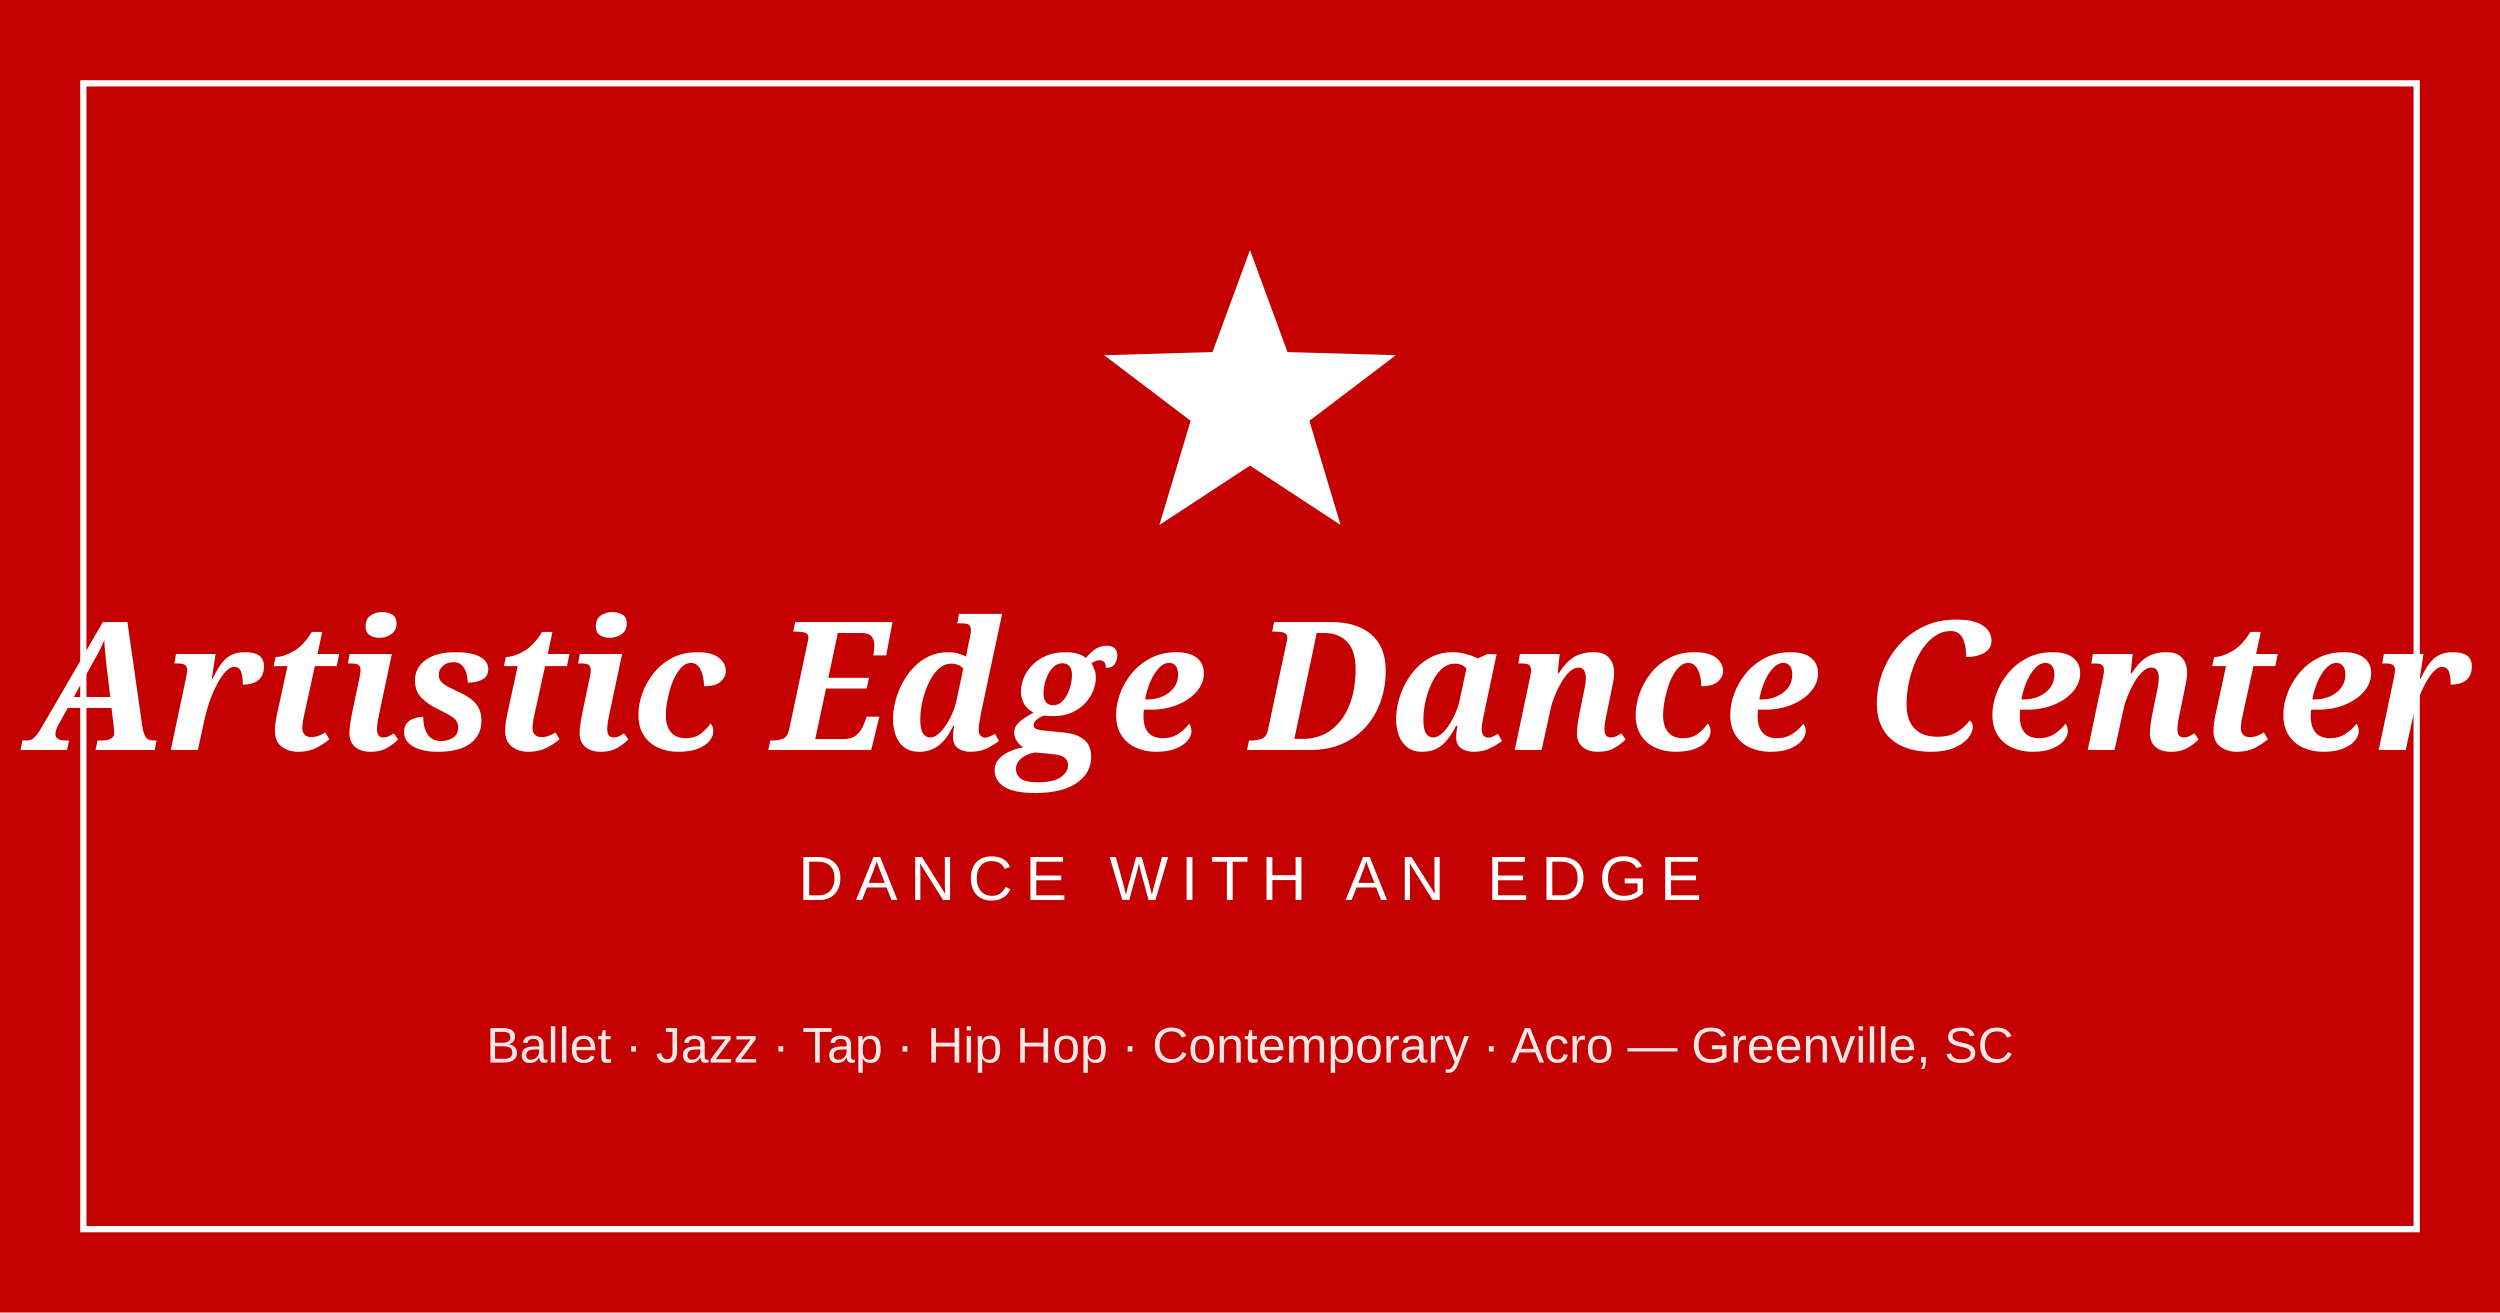
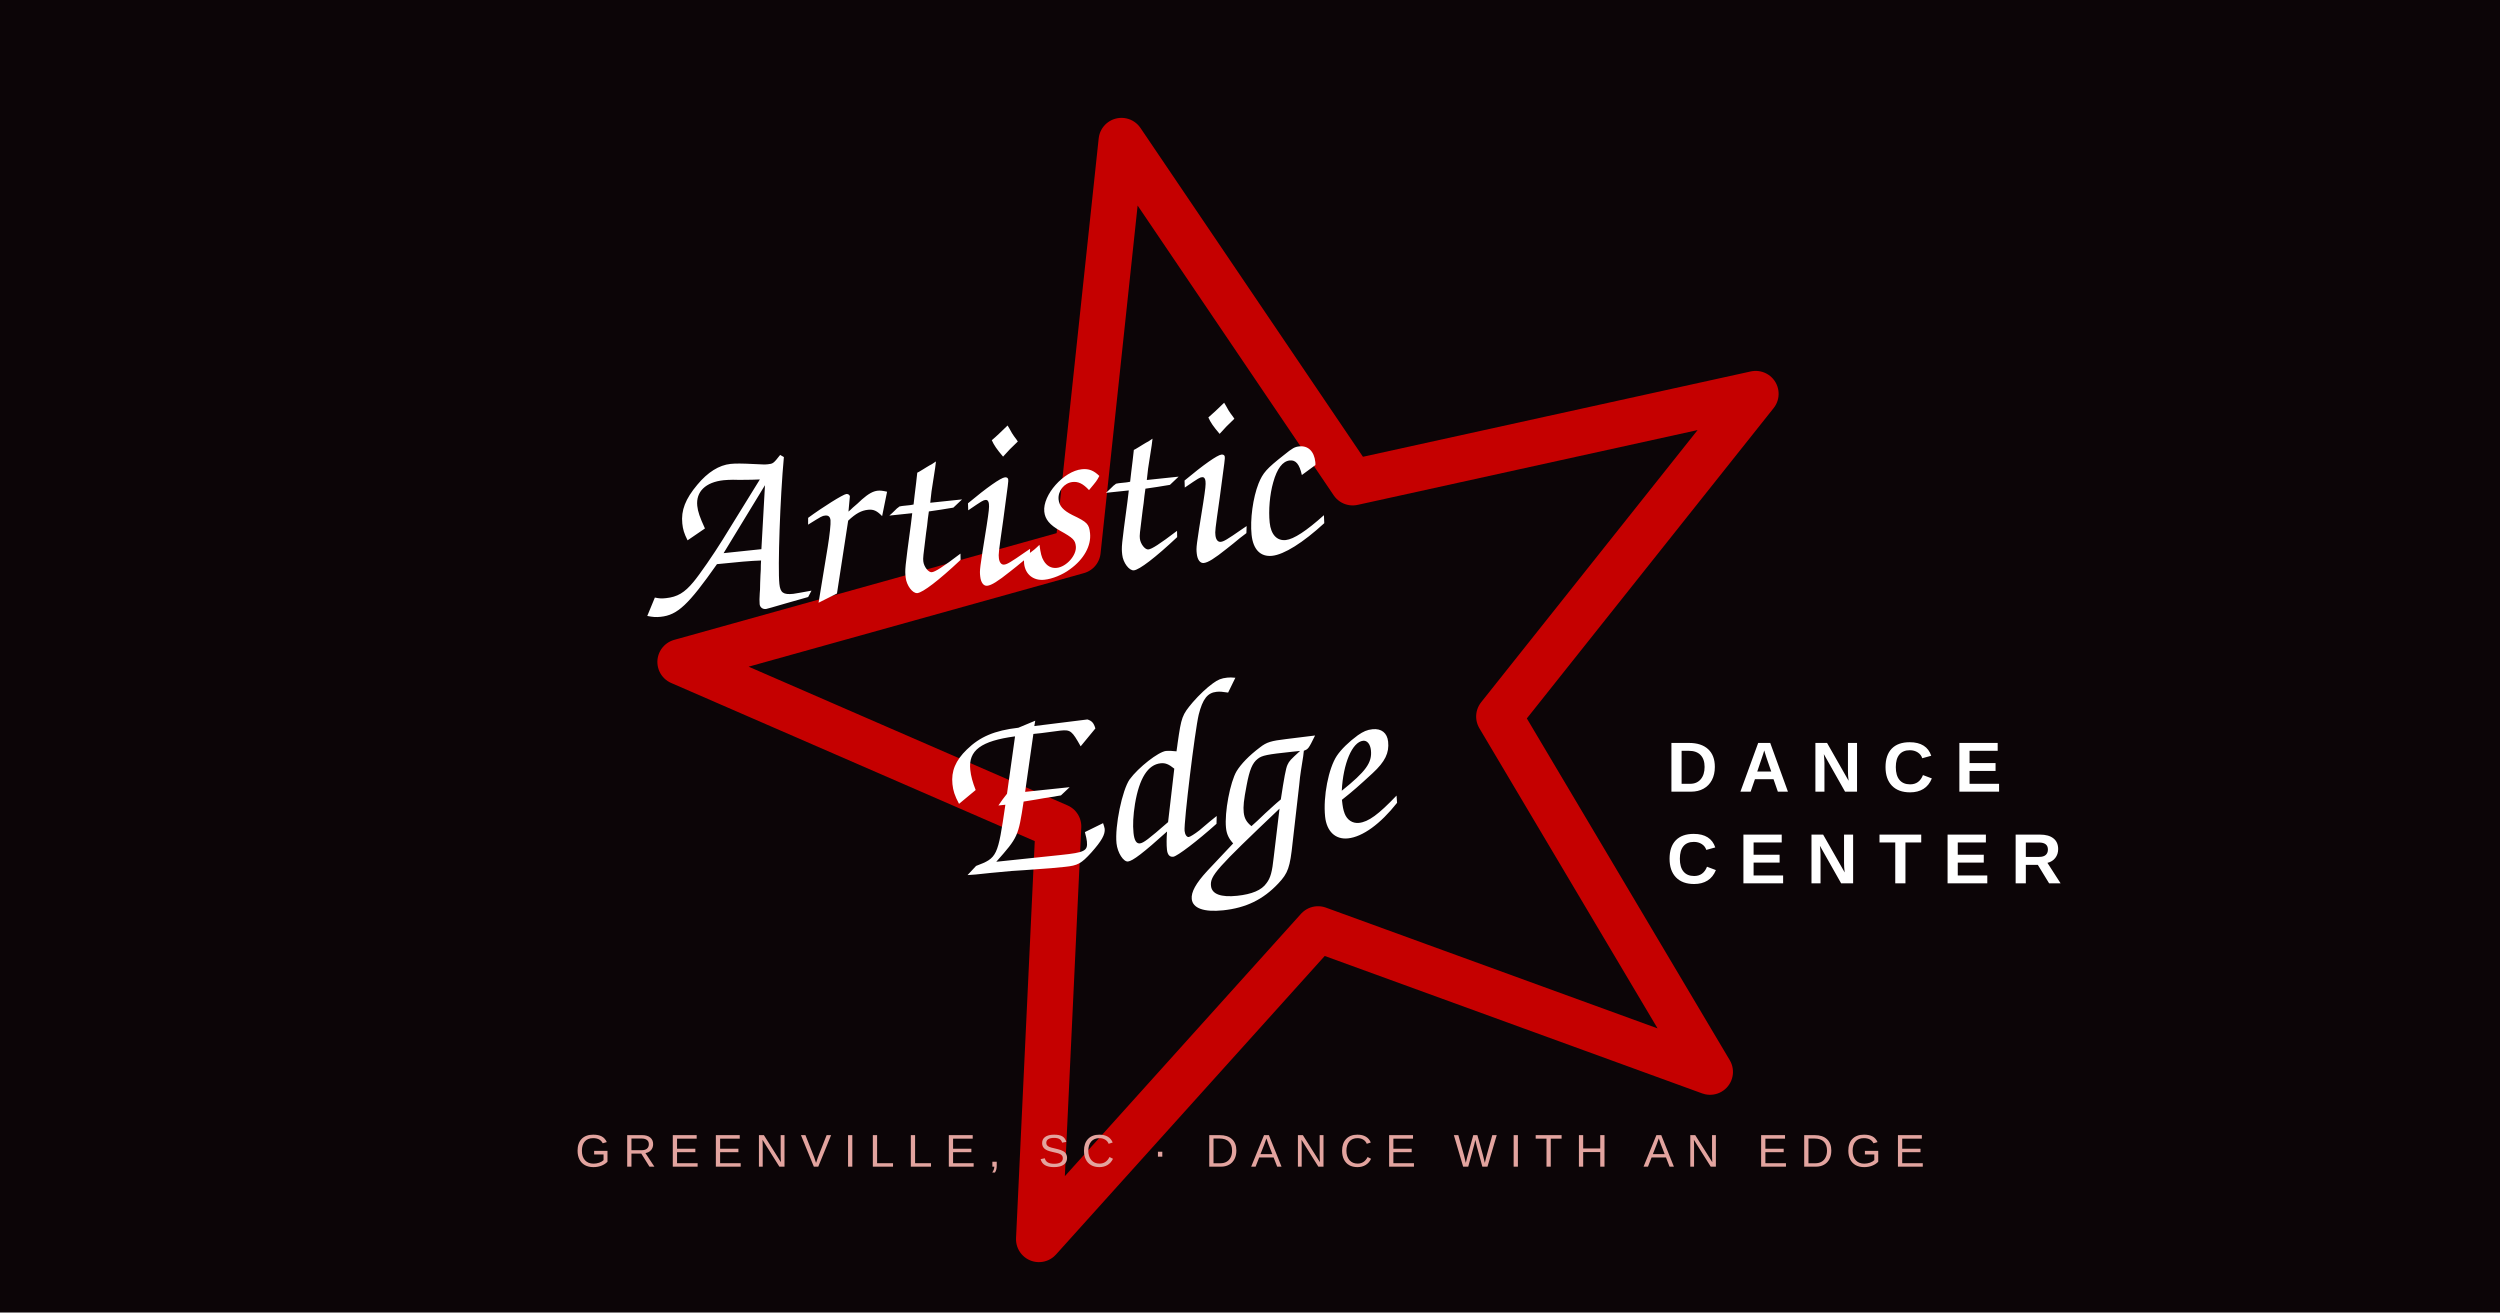
<svg xmlns="http://www.w3.org/2000/svg" viewBox="0 0 1200 630">
-   <rect width="1200" height="630" fill="#c50000" />
-   <rect x="40" y="40" width="1120" height="550" fill="none" stroke="#ffffff" stroke-width="3" />
-   <path fill="#ffffff" d="M600 120 L618 169 L670 170.5 L628.5 202 L643.5 252 L600 223.5 L556.5 252 L571.5 202 L530 170.5 L582 169 Z" />
-   <text x="600" y="360" fill="#ffffff" font-family="Georgia, serif" font-size="86" font-weight="600" text-anchor="middle" font-style="italic">Artistic Edge Dance Center</text>
-   <text x="600" y="432" fill="#ffffff" font-family="Arial, sans-serif" font-size="30" letter-spacing="6" text-anchor="middle">DANCE WITH AN EDGE</text>
-   <text x="600" y="510" fill="#ffffff" font-family="Arial, sans-serif" font-size="24" text-anchor="middle" opacity="0.9">Ballet · Jazz · Tap · Hip Hop · Contemporary · Acro — Greenville, SC</text>
+   <rect width="1200" height="630" fill="#0c0507" />
+   <g transform="rotate(-14 600 315)">
+     <path fill="none" stroke="#c50000" stroke-width="22" stroke-linejoin="round" d="M600 60 L668 246 L866 251.5 L709 372 L766 562 L600 450 L434 562 L491 372 L334 251.5 L532 246 Z" />
+   </g>
+   <text x="470" y="280" fill="#ffffff" font-family="'Brush Script MT','Segoe Script',cursive" font-size="120" text-anchor="middle" transform="rotate(-6 470 280)">Artistic</text>
+   <text x="560" y="410" fill="#ffffff" font-family="'Brush Script MT','Segoe Script',cursive" font-size="120" text-anchor="middle" transform="rotate(-6 560 410)">Edge</text>
+   <text x="800" y="380" fill="#ffffff" font-family="Arial, sans-serif" font-size="34" font-weight="700" letter-spacing="10">DANCE</text>
+   <text x="800" y="424" fill="#ffffff" font-family="Arial, sans-serif" font-size="34" font-weight="700" letter-spacing="10">CENTER</text>
+   <text x="600" y="560" fill="#e3a49f" font-family="Arial, sans-serif" font-size="22" letter-spacing="6" text-anchor="middle">GREENVILLE, SC · DANCE WITH AN EDGE</text>
</svg>
